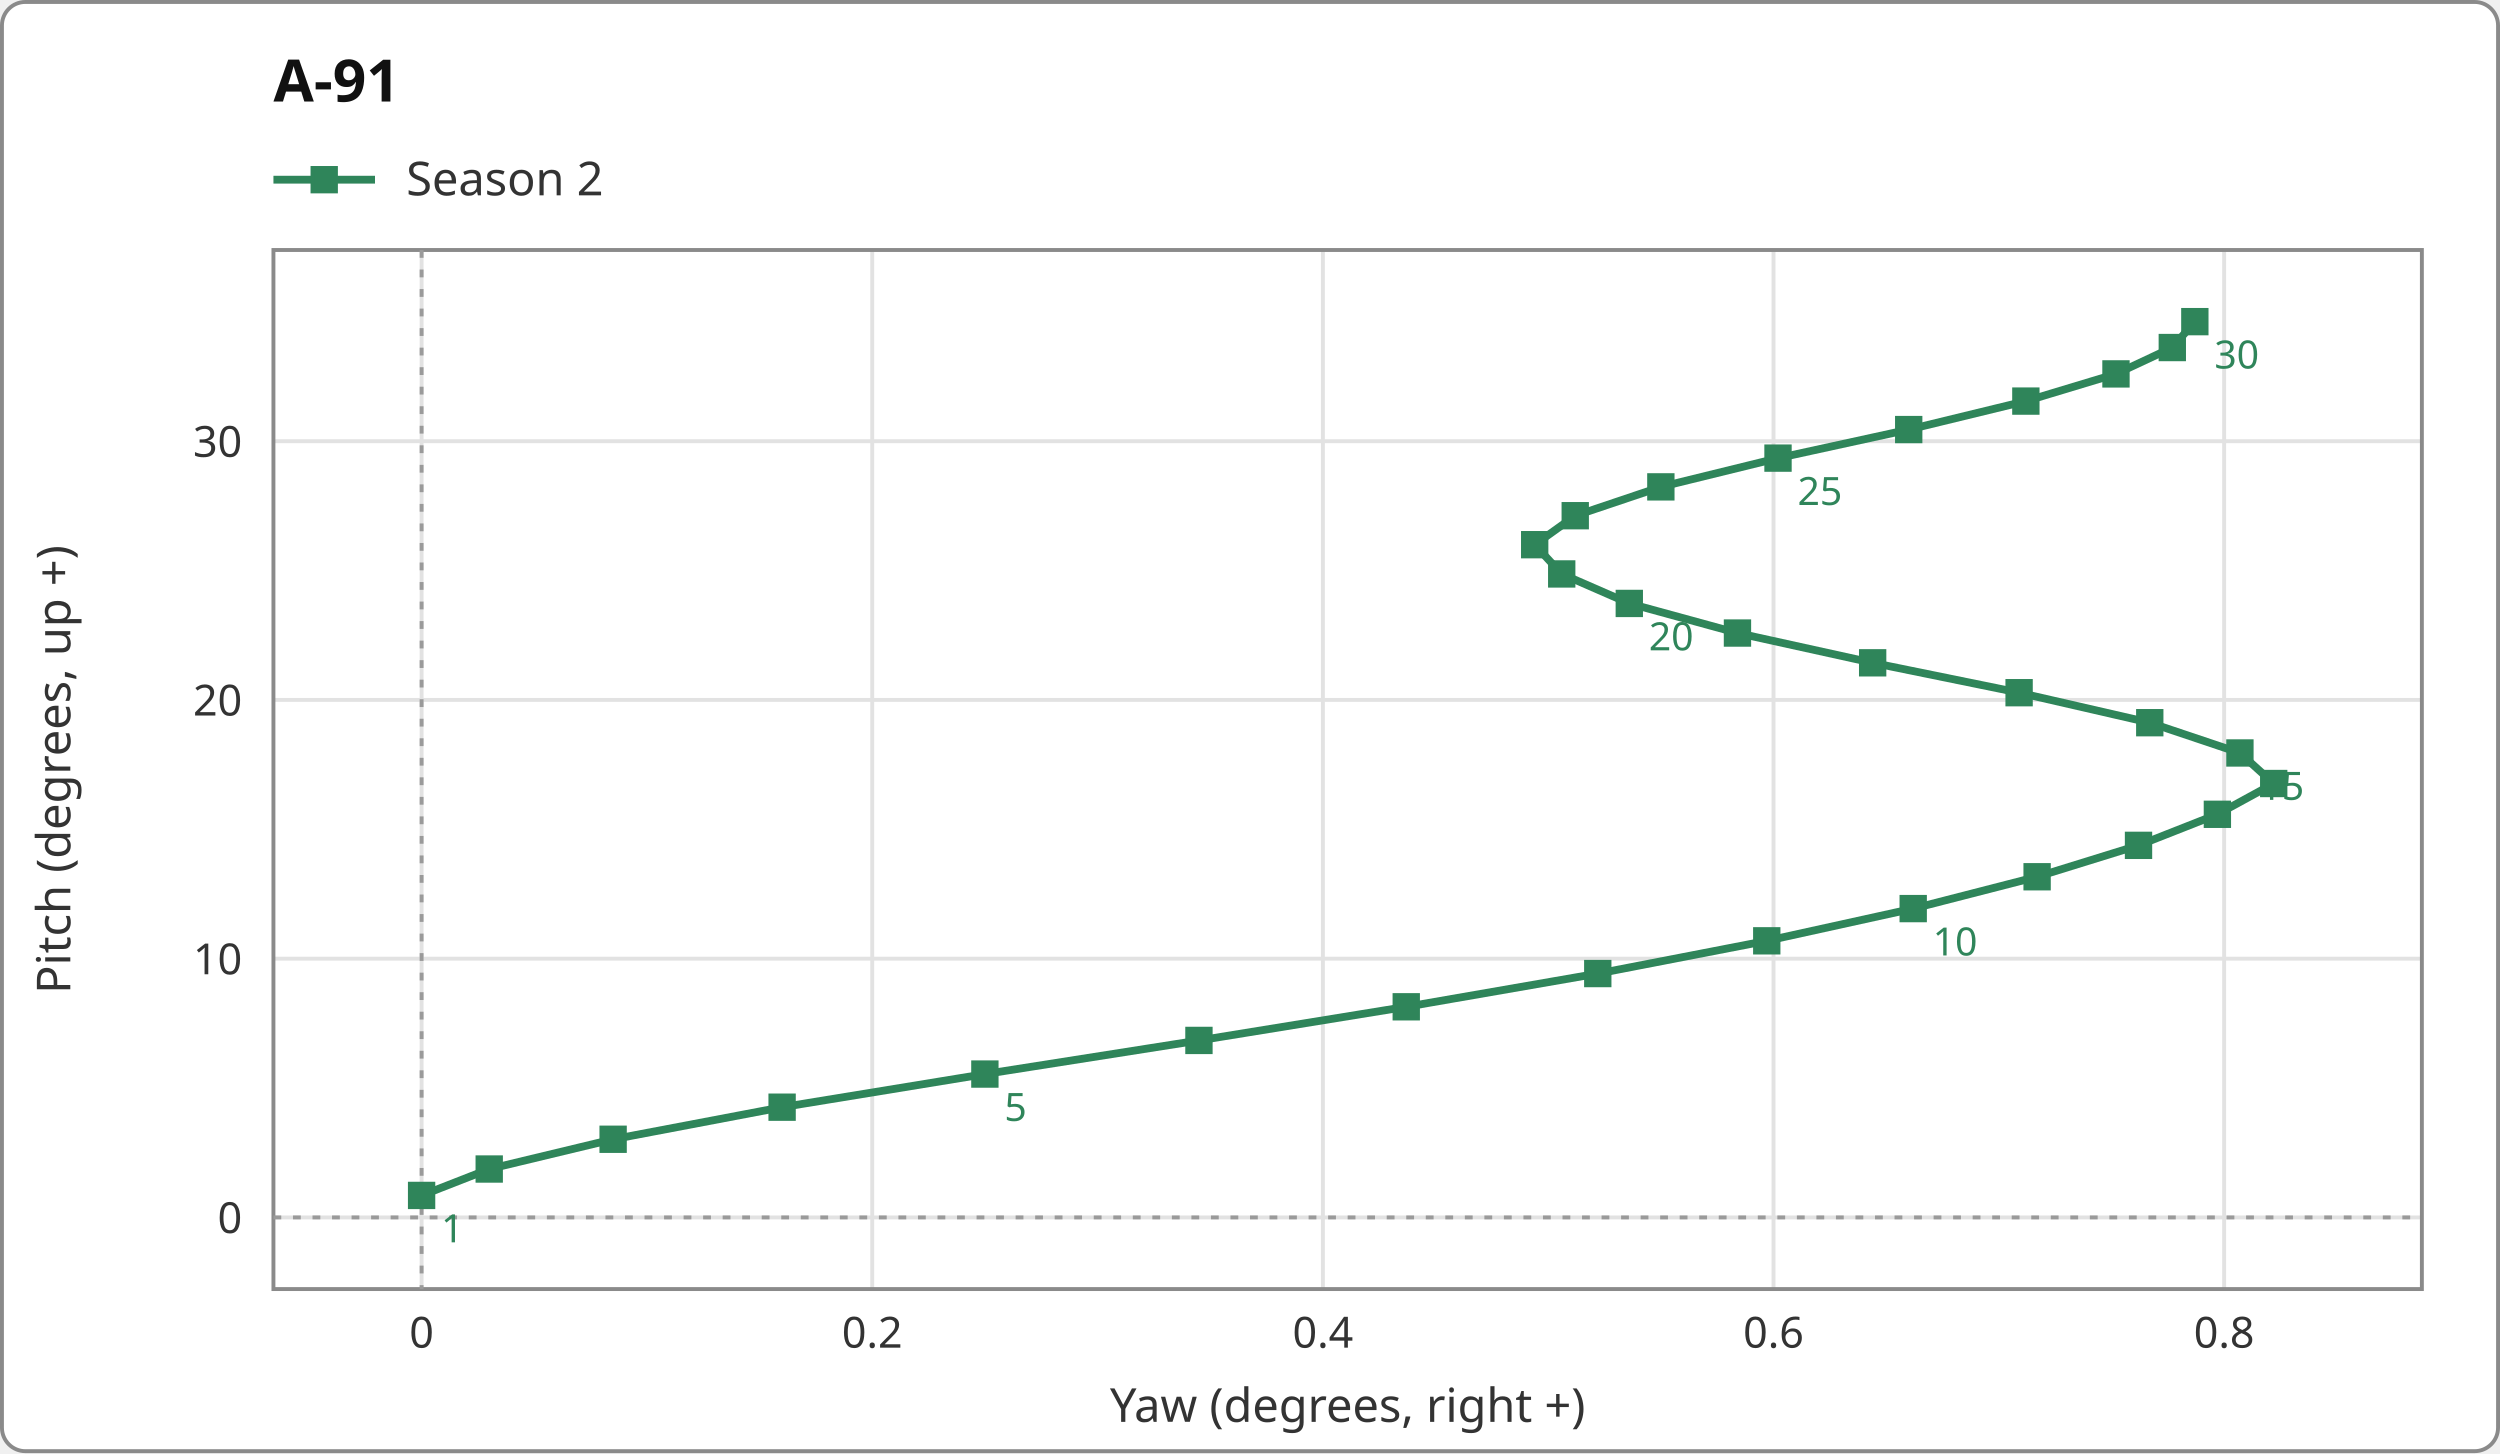
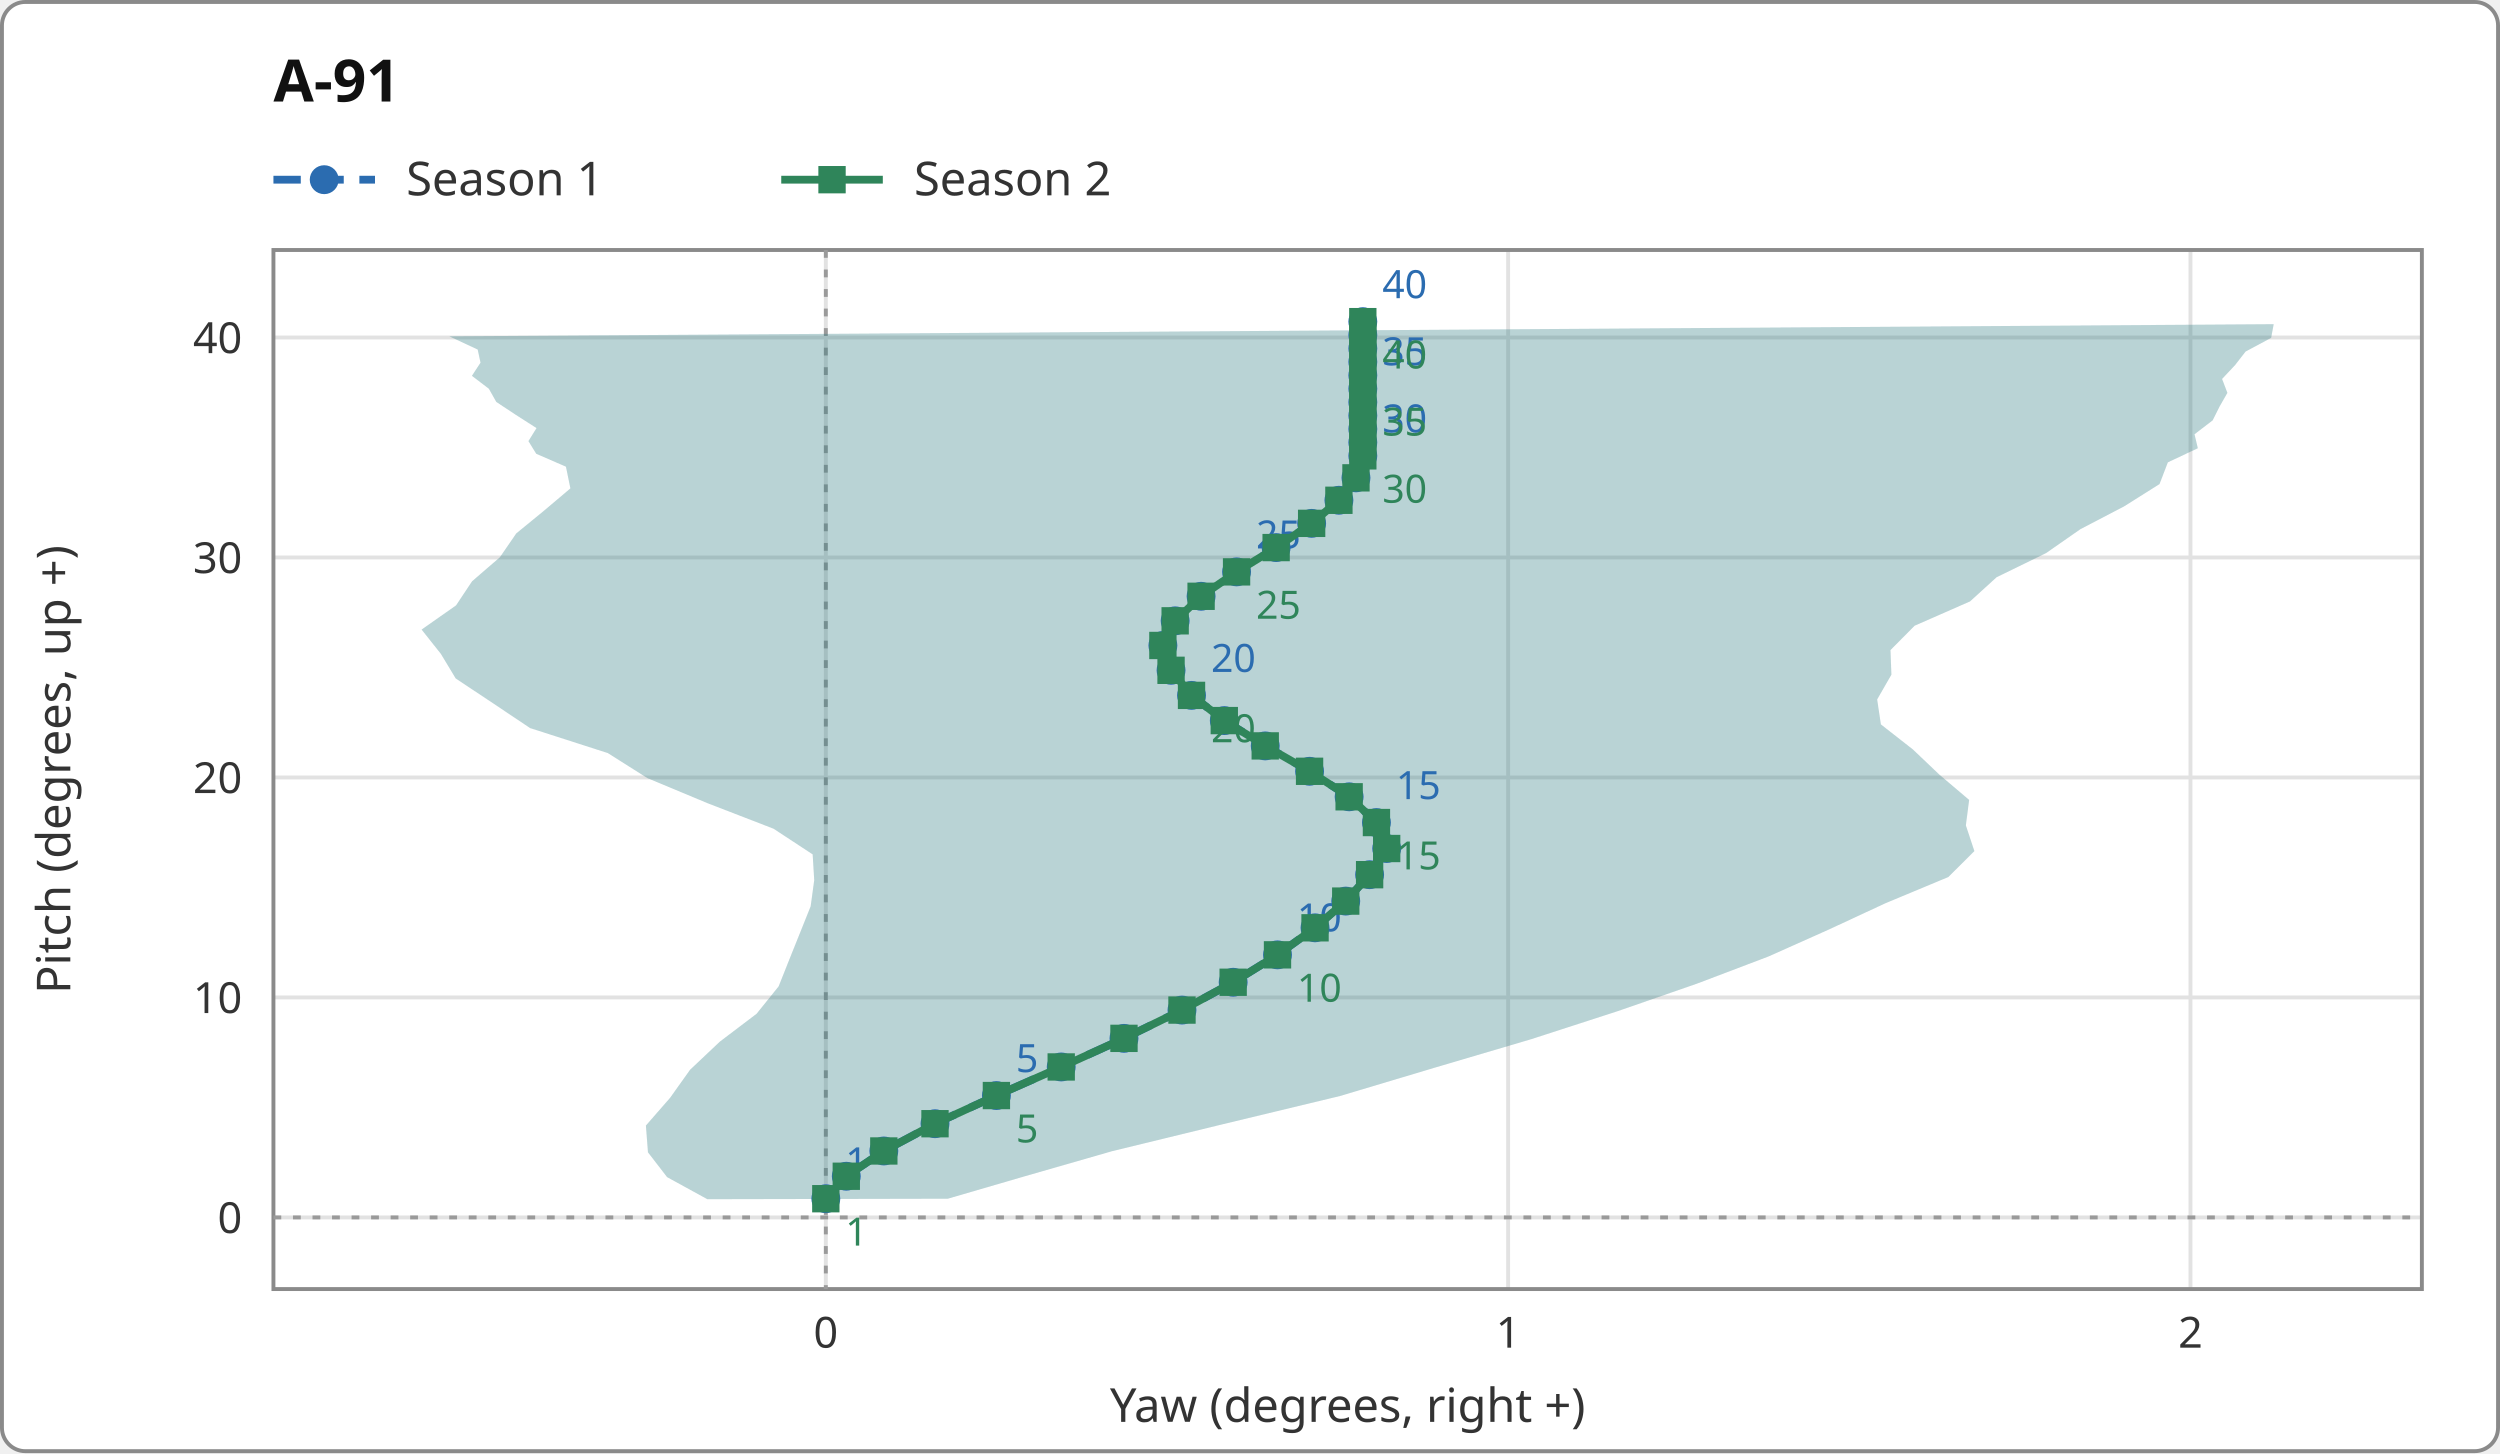
<svg xmlns="http://www.w3.org/2000/svg" width="640" height="372" viewBox="0 0 640 372" role="img" aria-labelledby="t d">
  <style>
.bg{fill:#ffffff;stroke:#8a8a8a;stroke-width:1}
.plot{fill:none;stroke:#8a8a8a;stroke-width:1}
.grid{stroke:#e2e2e2;stroke-width:1}
.axis{stroke:#444;stroke-width:1.2}
.ref{stroke:#9a9a9a;stroke-width:1;stroke-dasharray:2 3}
.tick{font:11px sans-serif;fill:#333}
.lbl{font:12px sans-serif;fill:#333}
.ttl{font:600 15px sans-serif;fill:#111}
.num1{font:10px sans-serif;fill:#2b6cb0}
.num2{font:10px sans-serif;fill:#2f855a}
.note{font:13px sans-serif;fill:#555}
.mk1{stroke:#2b6cb0;fill:#2b6cb0}
.mk2{stroke:#2f855a;fill:#2f855a}
.ln1{fill:none;stroke:#2b6cb0;stroke-width:2;stroke-dasharray:7 4}
.ln2{fill:none;stroke:#2f855a;stroke-width:2}
.band1{fill:#2b6cb0;fill-opacity:.18;stroke:none}
.band2{fill:#2f855a;fill-opacity:.18;stroke:none}
@media (prefers-color-scheme: dark){
.bg{fill:#1c1f24;stroke:#6b7280}
.plot{stroke:#6b7280}
.grid{stroke:#333842}
.axis{stroke:#c9ced6}
.ref{stroke:#7b8190}
.tick,.lbl{fill:#d7dbe2}
.ttl{fill:#f1f3f6}
.note{fill:#aab1bd}
.num1{fill:#63a6e6}
.num2{fill:#68c48f}
.mk1{stroke:#63a6e6;fill:#63a6e6}
.mk2{stroke:#68c48f;fill:#68c48f}
.ln1{stroke:#63a6e6}
.ln2{stroke:#68c48f}
.band1{fill:#63a6e6;fill-opacity:.22}
.band2{fill:#68c48f;fill-opacity:.22}
}
</style>
  <rect class="bg" x="0.5" y="0.5" width="639" height="371" rx="6" />
  <text class="ttl" x="70" y="26">A-91</text>
-   <line class="ln2" x1="70" y1="46" x2="96" y2="46" />
-   <rect class="mk2" x="80" y="43" width="6" height="6" />
-   <text class="lbl" x="104" y="50">Season 2</text>
-   <line class="grid" x1="107.93" y1="64" x2="107.93" y2="330" />
-   <text class="tick" x="107.93" y="345" text-anchor="middle">0</text>
-   <line class="grid" x1="223.29" y1="64" x2="223.29" y2="330" />
-   <text class="tick" x="223.29" y="345" text-anchor="middle">0.2</text>
-   <line class="grid" x1="338.66" y1="64" x2="338.66" y2="330" />
-   <text class="tick" x="338.66" y="345" text-anchor="middle">0.4</text>
-   <line class="grid" x1="454.02" y1="64" x2="454.02" y2="330" />
-   <text class="tick" x="454.02" y="345" text-anchor="middle">0.6</text>
-   <line class="grid" x1="569.38" y1="64" x2="569.38" y2="330" />
-   <text class="tick" x="569.38" y="345" text-anchor="middle">0.8</text>
+   <line class="ln1" x1="70" y1="46" x2="96" y2="46" />
+   <circle class="mk1" cx="83" cy="46" r="3.2" />
+   <text class="lbl" x="104" y="50">Season 1</text>
+   <line class="ln2" x1="200" y1="46" x2="226" y2="46" />
+   <rect class="mk2" x="210" y="43" width="6" height="6" />
+   <text class="lbl" x="234" y="50">Season 2</text>
+   <line class="grid" x1="211.41" y1="64" x2="211.41" y2="330" />
+   <text class="tick" x="211.41" y="345" text-anchor="middle">0</text>
+   <line class="grid" x1="386.08" y1="64" x2="386.08" y2="330" />
+   <text class="tick" x="386.08" y="345" text-anchor="middle">1</text>
+   <line class="grid" x1="560.76" y1="64" x2="560.76" y2="330" />
+   <text class="tick" x="560.76" y="345" text-anchor="middle">2</text>
  <line class="grid" x1="70" y1="311.66" x2="620" y2="311.66" />
  <text class="tick" x="62" y="315.66" text-anchor="end">0</text>
-   <line class="grid" x1="70" y1="245.42" x2="620" y2="245.42" />
-   <text class="tick" x="62" y="249.42" text-anchor="end">10</text>
-   <line class="grid" x1="70" y1="179.18" x2="620" y2="179.18" />
-   <text class="tick" x="62" y="183.18" text-anchor="end">20</text>
-   <line class="grid" x1="70" y1="112.95" x2="620" y2="112.95" />
-   <text class="tick" x="62" y="116.95" text-anchor="end">30</text>
+   <line class="grid" x1="70" y1="255.34" x2="620" y2="255.34" />
+   <text class="tick" x="62" y="259.34" text-anchor="end">10</text>
+   <line class="grid" x1="70" y1="199.03" x2="620" y2="199.03" />
+   <text class="tick" x="62" y="203.03" text-anchor="end">20</text>
+   <line class="grid" x1="70" y1="142.71" x2="620" y2="142.71" />
+   <text class="tick" x="62" y="146.71" text-anchor="end">30</text>
+   <line class="grid" x1="70" y1="86.40" x2="620" y2="86.40" />
+   <text class="tick" x="62" y="90.40" text-anchor="end">40</text>
  <rect class="plot" x="70" y="64" width="550" height="266" />
-   <line class="ref" x1="107.93" y1="64" x2="107.93" y2="330" />
+   <line class="ref" x1="211.41" y1="64" x2="211.41" y2="330" />
  <line class="ref" x1="70" y1="311.66" x2="620" y2="311.66" />
  <text class="lbl" x="345.0" y="364" text-anchor="middle">Yaw (degrees, right +)</text>
  <text class="lbl" transform="translate(18 197.0) rotate(-90)" text-anchor="middle">Pitch (degrees, up +)</text>
-   <polygon class="band2" points="107.93,306.03 125.24,299.27 156.96,291.65 200.22,283.44 252.13,274.96 306.93,266.35 360.00,257.74 409.03,249.23 452.29,240.85 489.78,232.60 521.50,224.45 547.46,216.41 567.65,208.46 582.07,200.58 573.42,192.76 550.34,185.01 516.89,177.33 479.40,169.68 444.79,162.06 417.10,154.48 399.80,146.93 392.88,139.44 403.26,132.02 425.18,124.64 455.17,117.28 488.63,109.97 518.62,102.68 541.69,95.72 556.11,88.97 561.88,82.34 561.88,82.34 556.11,88.97 541.69,95.72 518.62,102.68 488.63,109.97 455.17,117.28 425.18,124.64 403.26,132.02 392.88,139.44 399.80,146.93 417.10,154.48 444.79,162.06 479.40,169.68 516.89,177.33 550.34,185.01 573.42,192.76 582.07,200.58 567.65,208.46 547.46,216.41 521.50,224.45 489.78,232.60 452.29,240.85 409.03,249.23 360.00,257.74 306.93,266.35 252.13,274.96 200.22,283.44 156.96,291.65 125.24,299.27 107.93,306.03" />
-   <polyline class="ln2" points="107.93,306.03 125.24,299.27 156.96,291.65 200.22,283.44 252.13,274.96 306.93,266.35 360.00,257.74 409.03,249.23 452.29,240.85 489.78,232.60 521.50,224.45 547.46,216.41 567.65,208.46 582.07,200.58 573.42,192.76 550.34,185.01 516.89,177.33 479.40,169.68 444.79,162.06 417.10,154.48 399.80,146.93 392.88,139.44 403.26,132.02 425.18,124.64 455.17,117.28 488.63,109.97 518.62,102.68 541.69,95.72 556.11,88.97 561.88,82.34" />
-   <rect class="mk2" x="104.93" y="303.03" width="6" height="6" />
-   <text class="num2" x="112.93" y="318.03">1</text>
-   <rect class="mk2" x="122.24" y="296.27" width="6" height="6" />
-   <rect class="mk2" x="153.96" y="288.65" width="6" height="6" />
-   <rect class="mk2" x="197.22" y="280.44" width="6" height="6" />
-   <rect class="mk2" x="249.13" y="271.96" width="6" height="6" />
-   <text class="num2" x="257.13" y="286.96">5</text>
-   <rect class="mk2" x="303.93" y="263.35" width="6" height="6" />
-   <rect class="mk2" x="357.00" y="254.74" width="6" height="6" />
-   <rect class="mk2" x="406.03" y="246.23" width="6" height="6" />
-   <rect class="mk2" x="449.29" y="237.85" width="6" height="6" />
-   <rect class="mk2" x="486.78" y="229.60" width="6" height="6" />
-   <text class="num2" x="494.78" y="244.60">10</text>
-   <rect class="mk2" x="518.50" y="221.45" width="6" height="6" />
-   <rect class="mk2" x="544.46" y="213.41" width="6" height="6" />
-   <rect class="mk2" x="564.65" y="205.46" width="6" height="6" />
-   <rect class="mk2" x="579.07" y="197.58" width="6" height="6" />
-   <rect class="mk2" x="570.42" y="189.76" width="6" height="6" />
-   <text class="num2" x="578.42" y="204.76">15</text>
-   <rect class="mk2" x="547.34" y="182.01" width="6" height="6" />
-   <rect class="mk2" x="513.89" y="174.33" width="6" height="6" />
-   <rect class="mk2" x="476.40" y="166.68" width="6" height="6" />
-   <rect class="mk2" x="441.79" y="159.06" width="6" height="6" />
-   <rect class="mk2" x="414.10" y="151.48" width="6" height="6" />
-   <text class="num2" x="422.10" y="166.48">20</text>
-   <rect class="mk2" x="396.80" y="143.93" width="6" height="6" />
-   <rect class="mk2" x="389.88" y="136.44" width="6" height="6" />
-   <rect class="mk2" x="400.26" y="129.02" width="6" height="6" />
-   <rect class="mk2" x="422.18" y="121.64" width="6" height="6" />
-   <rect class="mk2" x="452.17" y="114.28" width="6" height="6" />
-   <text class="num2" x="460.17" y="129.28">25</text>
-   <rect class="mk2" x="485.63" y="106.97" width="6" height="6" />
-   <rect class="mk2" x="515.62" y="99.68" width="6" height="6" />
-   <rect class="mk2" x="538.69" y="92.72" width="6" height="6" />
-   <rect class="mk2" x="553.11" y="85.97" width="6" height="6" />
-   <rect class="mk2" x="558.88" y="79.34" width="6" height="6" />
-   <text class="num2" x="566.88" y="94.34">30</text>
+   <polygon class="band1" points="181.09,307.00 170.78,301.35 165.88,295.00 165.35,288.14 171.53,281.06 176.66,273.86 184.28,266.66 193.69,259.52 199.34,252.50 202.08,245.59 204.83,238.75 207.53,232.00 208.44,225.33 208.04,218.72 198.03,212.15 181.21,205.65 165.74,199.20 155.61,192.79 135.71,186.39 126.21,180.03 116.66,173.68 112.87,167.40 107.93,161.17 116.75,154.98 120.86,148.80 127.98,142.65 132.17,136.55 139.30,130.71 146.02,125.03 144.88,119.47 137.28,116.17 135.28,112.92 137.35,109.59 132.07,106.21 127.06,102.90 125.14,99.51 120.81,96.21 123.01,92.85 122.29,89.49 115.05,86.10 582.07,82.99 581.41,86.49 574.87,90.00 572.16,93.49 568.85,97.01 570.21,100.57 568.20,104.09 566.44,107.61 561.80,111.17 562.64,114.75 554.97,118.36 552.84,123.92 543.81,129.61 532.58,135.47 523.78,141.60 511.13,147.77 504.33,153.96 490.15,160.18 483.96,166.42 484.20,172.71 480.55,179.06 481.51,185.45 489.71,191.87 496.48,198.31 504.10,204.78 503.26,211.30 505.44,217.88 498.77,224.52 482.69,231.22 468.09,238.00 452.73,244.86 434.46,251.80 414.12,258.86 391.93,266.05 367.34,273.31 343.04,280.58 313.22,287.76 284.71,294.70 262.30,301.14 242.64,306.87" />
+   <polygon class="band2" points="181.09,307.00 170.78,301.35 165.88,295.00 165.35,288.14 171.53,281.06 176.66,273.86 184.28,266.66 193.69,259.52 199.34,252.50 202.08,245.59 204.83,238.75 207.53,232.00 208.44,225.33 208.04,218.72 198.03,212.15 181.21,205.65 165.74,199.20 155.61,192.79 135.71,186.39 126.21,180.03 116.66,173.68 112.87,167.40 107.93,161.17 116.75,154.98 120.86,148.80 127.98,142.65 132.17,136.55 139.30,130.71 146.02,125.03 144.88,119.47 137.28,116.17 135.28,112.92 137.35,109.59 132.07,106.21 127.06,102.90 125.14,99.51 120.81,96.21 123.01,92.85 122.29,89.49 115.05,86.10 582.07,82.99 581.41,86.49 574.87,90.00 572.16,93.49 568.85,97.01 570.21,100.57 568.20,104.09 566.44,107.61 561.80,111.17 562.64,114.75 554.97,118.36 552.84,123.92 543.81,129.61 532.58,135.47 523.78,141.60 511.13,147.77 504.33,153.96 490.15,160.18 483.96,166.42 484.20,172.71 480.55,179.06 481.51,185.45 489.71,191.87 496.48,198.31 504.10,204.78 503.26,211.30 505.44,217.88 498.77,224.52 482.69,231.22 468.09,238.00 452.73,244.86 434.46,251.80 414.12,258.86 391.93,266.05 367.34,273.31 343.04,280.58 313.22,287.76 284.71,294.70 262.30,301.14 242.64,306.87" />
+   <polyline class="ln1" points="211.41,306.87 216.65,301.12 226.26,294.65 239.36,287.67 255.08,280.46 271.67,273.14 287.74,265.82 302.59,258.58 315.69,251.46 327.04,244.44 336.65,237.52 344.51,230.68 350.62,223.92 354.99,217.22 352.37,210.57 345.38,203.98 335.25,197.45 323.90,190.95 313.42,184.47 305.03,178.02 299.79,171.60 297.70,165.24 300.84,158.93 307.48,152.65 316.56,146.40 326.69,140.18 335.78,133.98 342.76,128.07 347.13,122.33 348.88,116.70 348.88,113.26 348.88,109.83 348.88,106.39 348.88,102.96 348.88,99.52 348.88,96.09 348.88,92.65 348.88,89.22 348.88,85.78 348.88,82.34" />
+   <circle class="mk1" cx="211.41" cy="306.87" r="3.2" />
+   <text class="num1" x="216.41" y="300.87">1</text>
+   <circle class="mk1" cx="216.65" cy="301.12" r="3.2" />
+   <circle class="mk1" cx="226.26" cy="294.65" r="3.2" />
+   <circle class="mk1" cx="239.36" cy="287.67" r="3.2" />
+   <circle class="mk1" cx="255.08" cy="280.46" r="3.2" />
+   <text class="num1" x="260.08" y="274.46">5</text>
+   <circle class="mk1" cx="271.67" cy="273.14" r="3.2" />
+   <circle class="mk1" cx="287.74" cy="265.82" r="3.2" />
+   <circle class="mk1" cx="302.59" cy="258.58" r="3.2" />
+   <circle class="mk1" cx="315.69" cy="251.46" r="3.2" />
+   <circle class="mk1" cx="327.04" cy="244.44" r="3.2" />
+   <text class="num1" x="332.04" y="238.44">10</text>
+   <circle class="mk1" cx="336.65" cy="237.52" r="3.2" />
+   <circle class="mk1" cx="344.51" cy="230.68" r="3.2" />
+   <circle class="mk1" cx="350.62" cy="223.92" r="3.2" />
+   <circle class="mk1" cx="354.99" cy="217.22" r="3.2" />
+   <circle class="mk1" cx="352.37" cy="210.57" r="3.2" />
+   <text class="num1" x="357.37" y="204.57">15</text>
+   <circle class="mk1" cx="345.38" cy="203.98" r="3.2" />
+   <circle class="mk1" cx="335.25" cy="197.45" r="3.2" />
+   <circle class="mk1" cx="323.90" cy="190.95" r="3.2" />
+   <circle class="mk1" cx="313.42" cy="184.47" r="3.2" />
+   <circle class="mk1" cx="305.03" cy="178.02" r="3.2" />
+   <text class="num1" x="310.03" y="172.02">20</text>
+   <circle class="mk1" cx="299.79" cy="171.60" r="3.2" />
+   <circle class="mk1" cx="297.70" cy="165.24" r="3.2" />
+   <circle class="mk1" cx="300.84" cy="158.93" r="3.2" />
+   <circle class="mk1" cx="307.48" cy="152.65" r="3.2" />
+   <circle class="mk1" cx="316.56" cy="146.40" r="3.2" />
+   <text class="num1" x="321.56" y="140.40">25</text>
+   <circle class="mk1" cx="326.69" cy="140.18" r="3.2" />
+   <circle class="mk1" cx="335.78" cy="133.98" r="3.2" />
+   <circle class="mk1" cx="342.76" cy="128.07" r="3.2" />
+   <circle class="mk1" cx="347.13" cy="122.33" r="3.2" />
+   <circle class="mk1" cx="348.88" cy="116.70" r="3.2" />
+   <text class="num1" x="353.88" y="110.70">30</text>
+   <circle class="mk1" cx="348.88" cy="113.26" r="3.2" />
+   <circle class="mk1" cx="348.88" cy="109.83" r="3.2" />
+   <circle class="mk1" cx="348.88" cy="106.39" r="3.2" />
+   <circle class="mk1" cx="348.88" cy="102.96" r="3.2" />
+   <circle class="mk1" cx="348.88" cy="99.52" r="3.2" />
+   <text class="num1" x="353.88" y="93.52">35</text>
+   <circle class="mk1" cx="348.88" cy="96.09" r="3.2" />
+   <circle class="mk1" cx="348.88" cy="92.65" r="3.2" />
+   <circle class="mk1" cx="348.88" cy="89.22" r="3.2" />
+   <circle class="mk1" cx="348.88" cy="85.78" r="3.2" />
+   <circle class="mk1" cx="348.88" cy="82.34" r="3.2" />
+   <text class="num1" x="353.88" y="76.34">40</text>
+   <polyline class="ln2" points="211.41,306.87 216.65,301.12 226.26,294.65 239.36,287.67 255.08,280.46 271.67,273.14 287.74,265.82 302.59,258.58 315.69,251.46 327.04,244.44 336.65,237.52 344.51,230.68 350.62,223.92 354.99,217.22 352.37,210.57 345.38,203.98 335.25,197.45 323.90,190.95 313.42,184.47 305.03,178.02 299.79,171.60 297.70,165.24 300.84,158.93 307.48,152.65 316.56,146.40 326.69,140.18 335.78,133.98 342.76,128.07 347.13,122.33 348.88,116.70 348.88,113.26 348.88,109.83 348.88,106.39 348.88,102.96 348.88,99.52 348.88,96.09 348.88,92.65 348.88,89.22 348.88,85.78 348.88,82.34" />
+   <rect class="mk2" x="208.41" y="303.87" width="6" height="6" />
+   <text class="num2" x="216.41" y="318.87">1</text>
+   <rect class="mk2" x="213.65" y="298.12" width="6" height="6" />
+   <rect class="mk2" x="223.26" y="291.65" width="6" height="6" />
+   <rect class="mk2" x="236.36" y="284.67" width="6" height="6" />
+   <rect class="mk2" x="252.08" y="277.46" width="6" height="6" />
+   <text class="num2" x="260.08" y="292.46">5</text>
+   <rect class="mk2" x="268.67" y="270.14" width="6" height="6" />
+   <rect class="mk2" x="284.74" y="262.82" width="6" height="6" />
+   <rect class="mk2" x="299.59" y="255.58" width="6" height="6" />
+   <rect class="mk2" x="312.69" y="248.46" width="6" height="6" />
+   <rect class="mk2" x="324.04" y="241.44" width="6" height="6" />
+   <text class="num2" x="332.04" y="256.44">10</text>
+   <rect class="mk2" x="333.65" y="234.52" width="6" height="6" />
+   <rect class="mk2" x="341.51" y="227.68" width="6" height="6" />
+   <rect class="mk2" x="347.62" y="220.92" width="6" height="6" />
+   <rect class="mk2" x="351.99" y="214.22" width="6" height="6" />
+   <rect class="mk2" x="349.37" y="207.57" width="6" height="6" />
+   <text class="num2" x="357.37" y="222.57">15</text>
+   <rect class="mk2" x="342.38" y="200.98" width="6" height="6" />
+   <rect class="mk2" x="332.25" y="194.45" width="6" height="6" />
+   <rect class="mk2" x="320.90" y="187.95" width="6" height="6" />
+   <rect class="mk2" x="310.42" y="181.47" width="6" height="6" />
+   <rect class="mk2" x="302.03" y="175.02" width="6" height="6" />
+   <text class="num2" x="310.03" y="190.02">20</text>
+   <rect class="mk2" x="296.79" y="168.60" width="6" height="6" />
+   <rect class="mk2" x="294.70" y="162.24" width="6" height="6" />
+   <rect class="mk2" x="297.84" y="155.93" width="6" height="6" />
+   <rect class="mk2" x="304.48" y="149.65" width="6" height="6" />
+   <rect class="mk2" x="313.56" y="143.40" width="6" height="6" />
+   <text class="num2" x="321.56" y="158.40">25</text>
+   <rect class="mk2" x="323.69" y="137.18" width="6" height="6" />
+   <rect class="mk2" x="332.78" y="130.98" width="6" height="6" />
+   <rect class="mk2" x="339.76" y="125.07" width="6" height="6" />
+   <rect class="mk2" x="344.13" y="119.33" width="6" height="6" />
+   <rect class="mk2" x="345.88" y="113.70" width="6" height="6" />
+   <text class="num2" x="353.88" y="128.70">30</text>
+   <rect class="mk2" x="345.88" y="110.26" width="6" height="6" />
+   <rect class="mk2" x="345.88" y="106.83" width="6" height="6" />
+   <rect class="mk2" x="345.88" y="103.39" width="6" height="6" />
+   <rect class="mk2" x="345.88" y="99.96" width="6" height="6" />
+   <rect class="mk2" x="345.88" y="96.52" width="6" height="6" />
+   <text class="num2" x="353.88" y="111.52">35</text>
+   <rect class="mk2" x="345.88" y="93.09" width="6" height="6" />
+   <rect class="mk2" x="345.88" y="89.65" width="6" height="6" />
+   <rect class="mk2" x="345.88" y="86.22" width="6" height="6" />
+   <rect class="mk2" x="345.88" y="82.78" width="6" height="6" />
+   <rect class="mk2" x="345.88" y="79.34" width="6" height="6" />
+   <text class="num2" x="353.88" y="94.34">40</text>
</svg>
